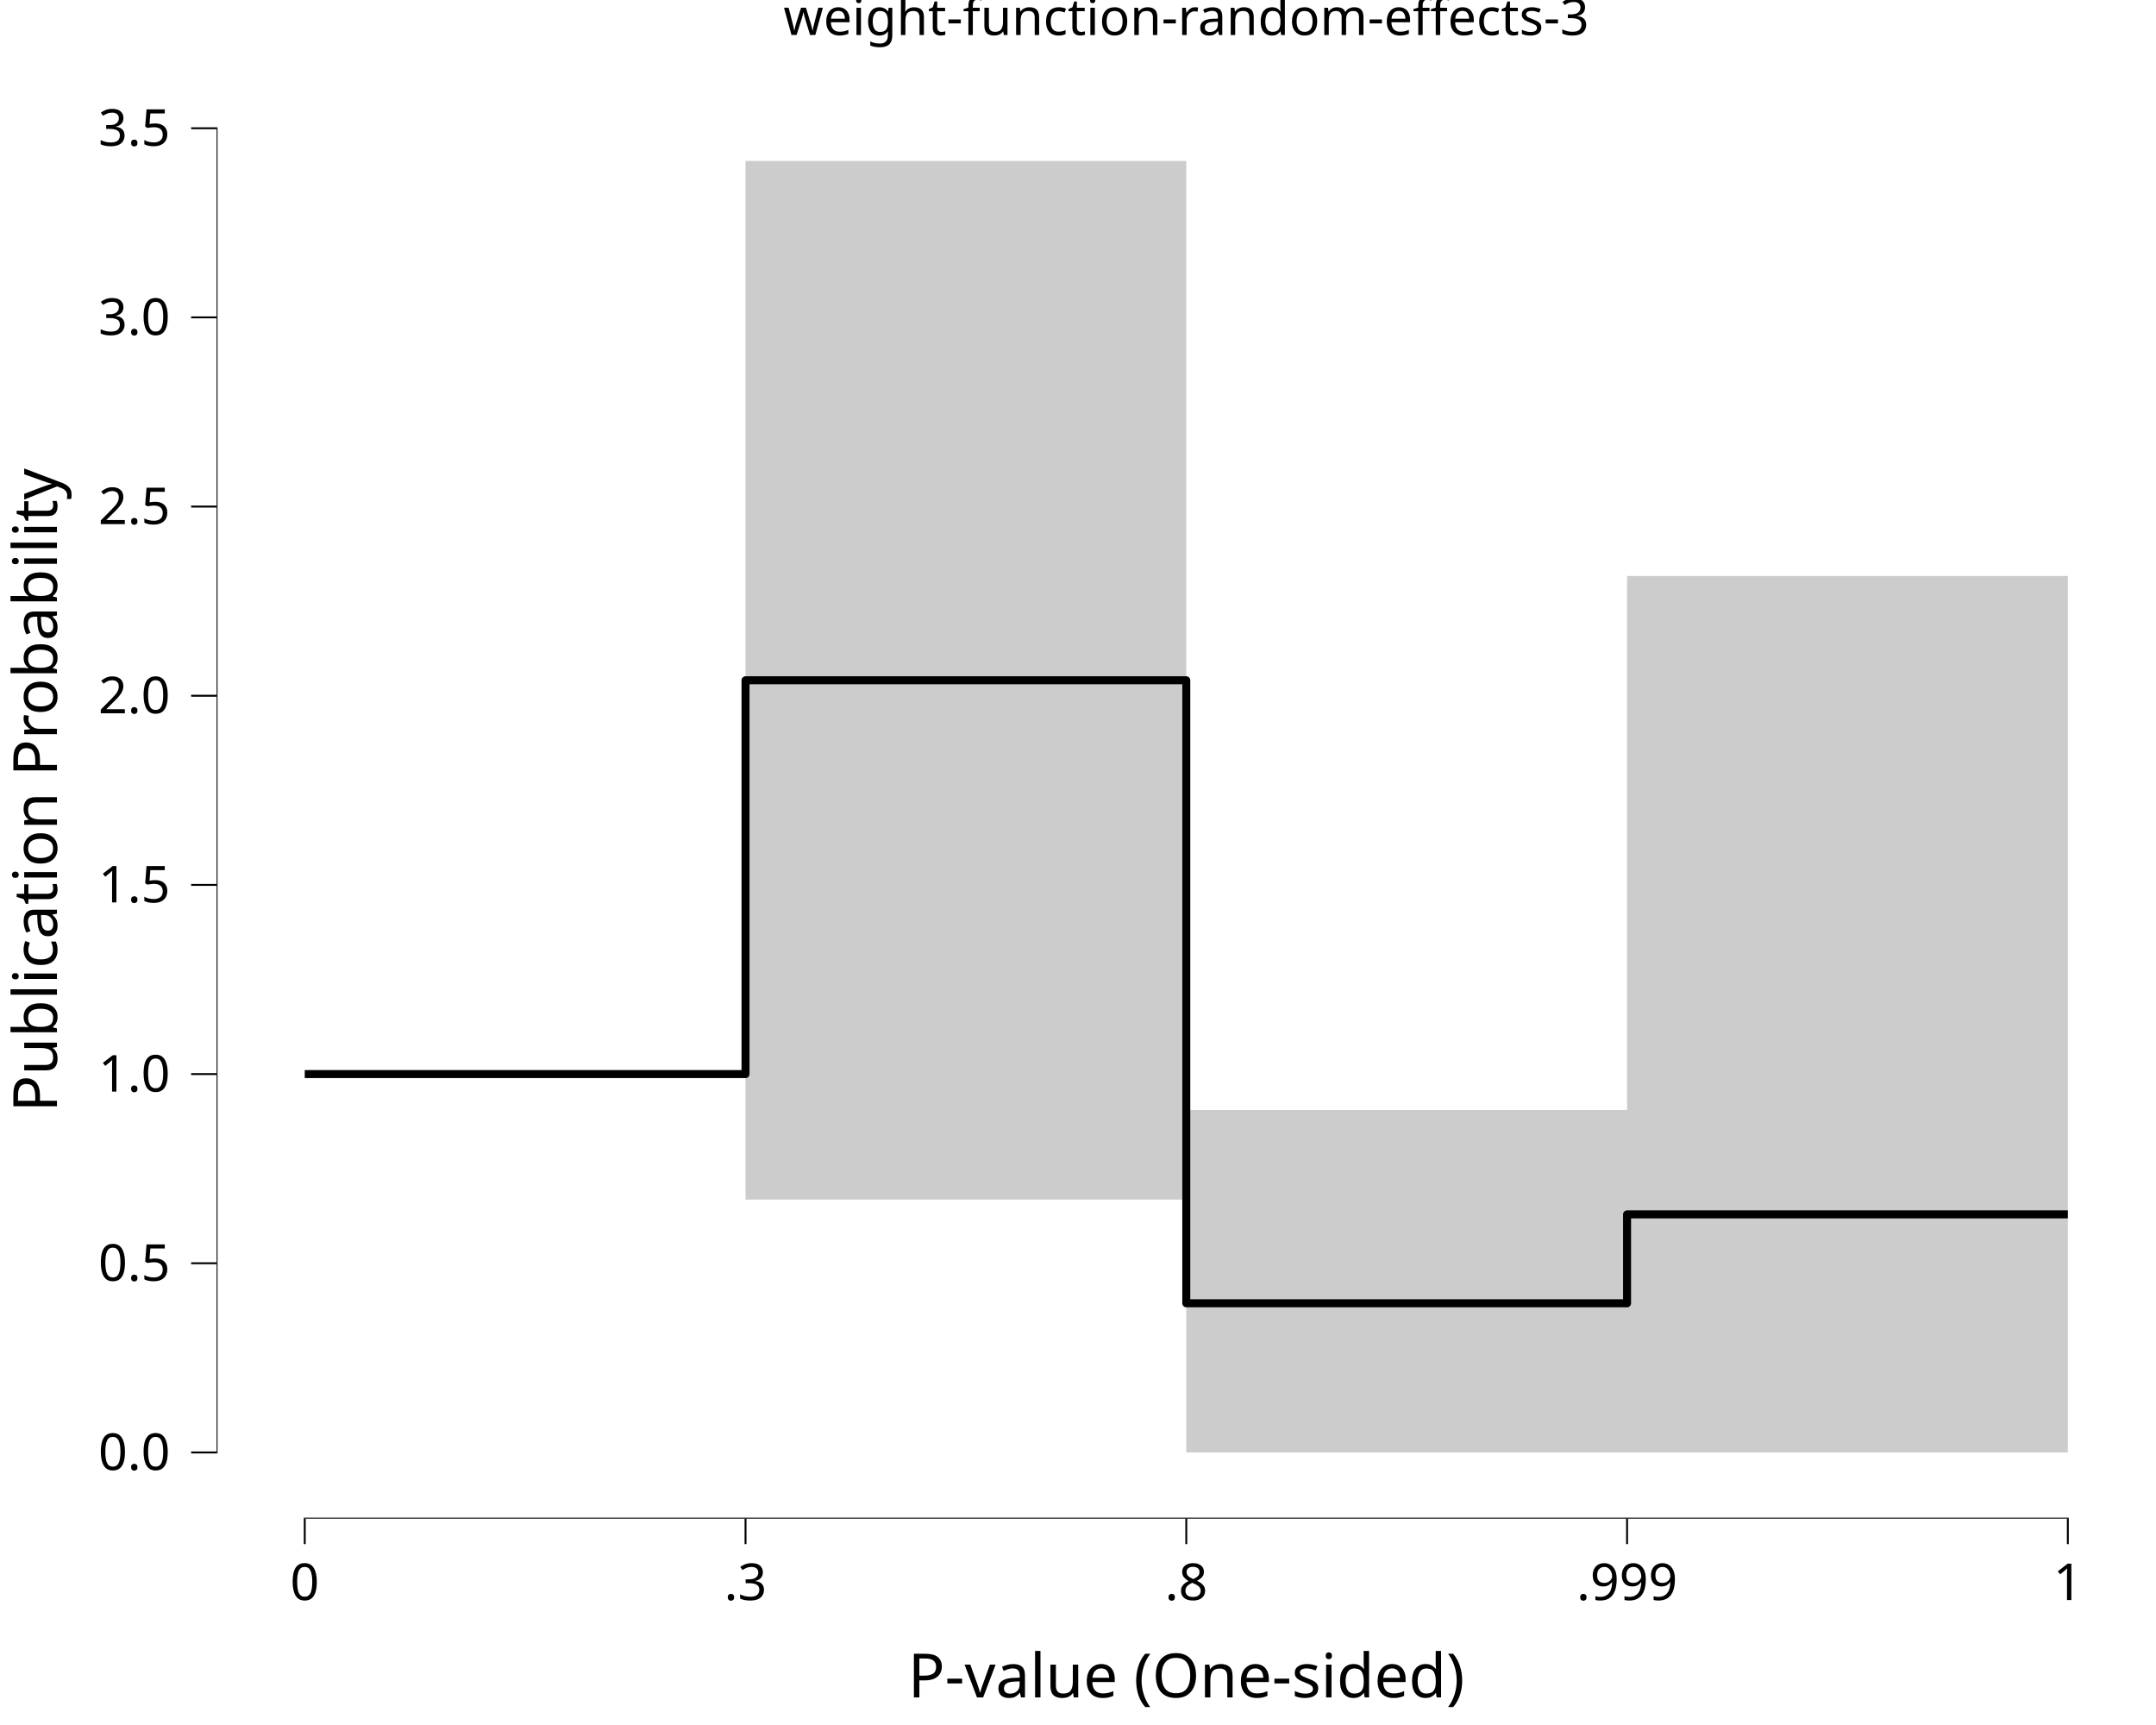
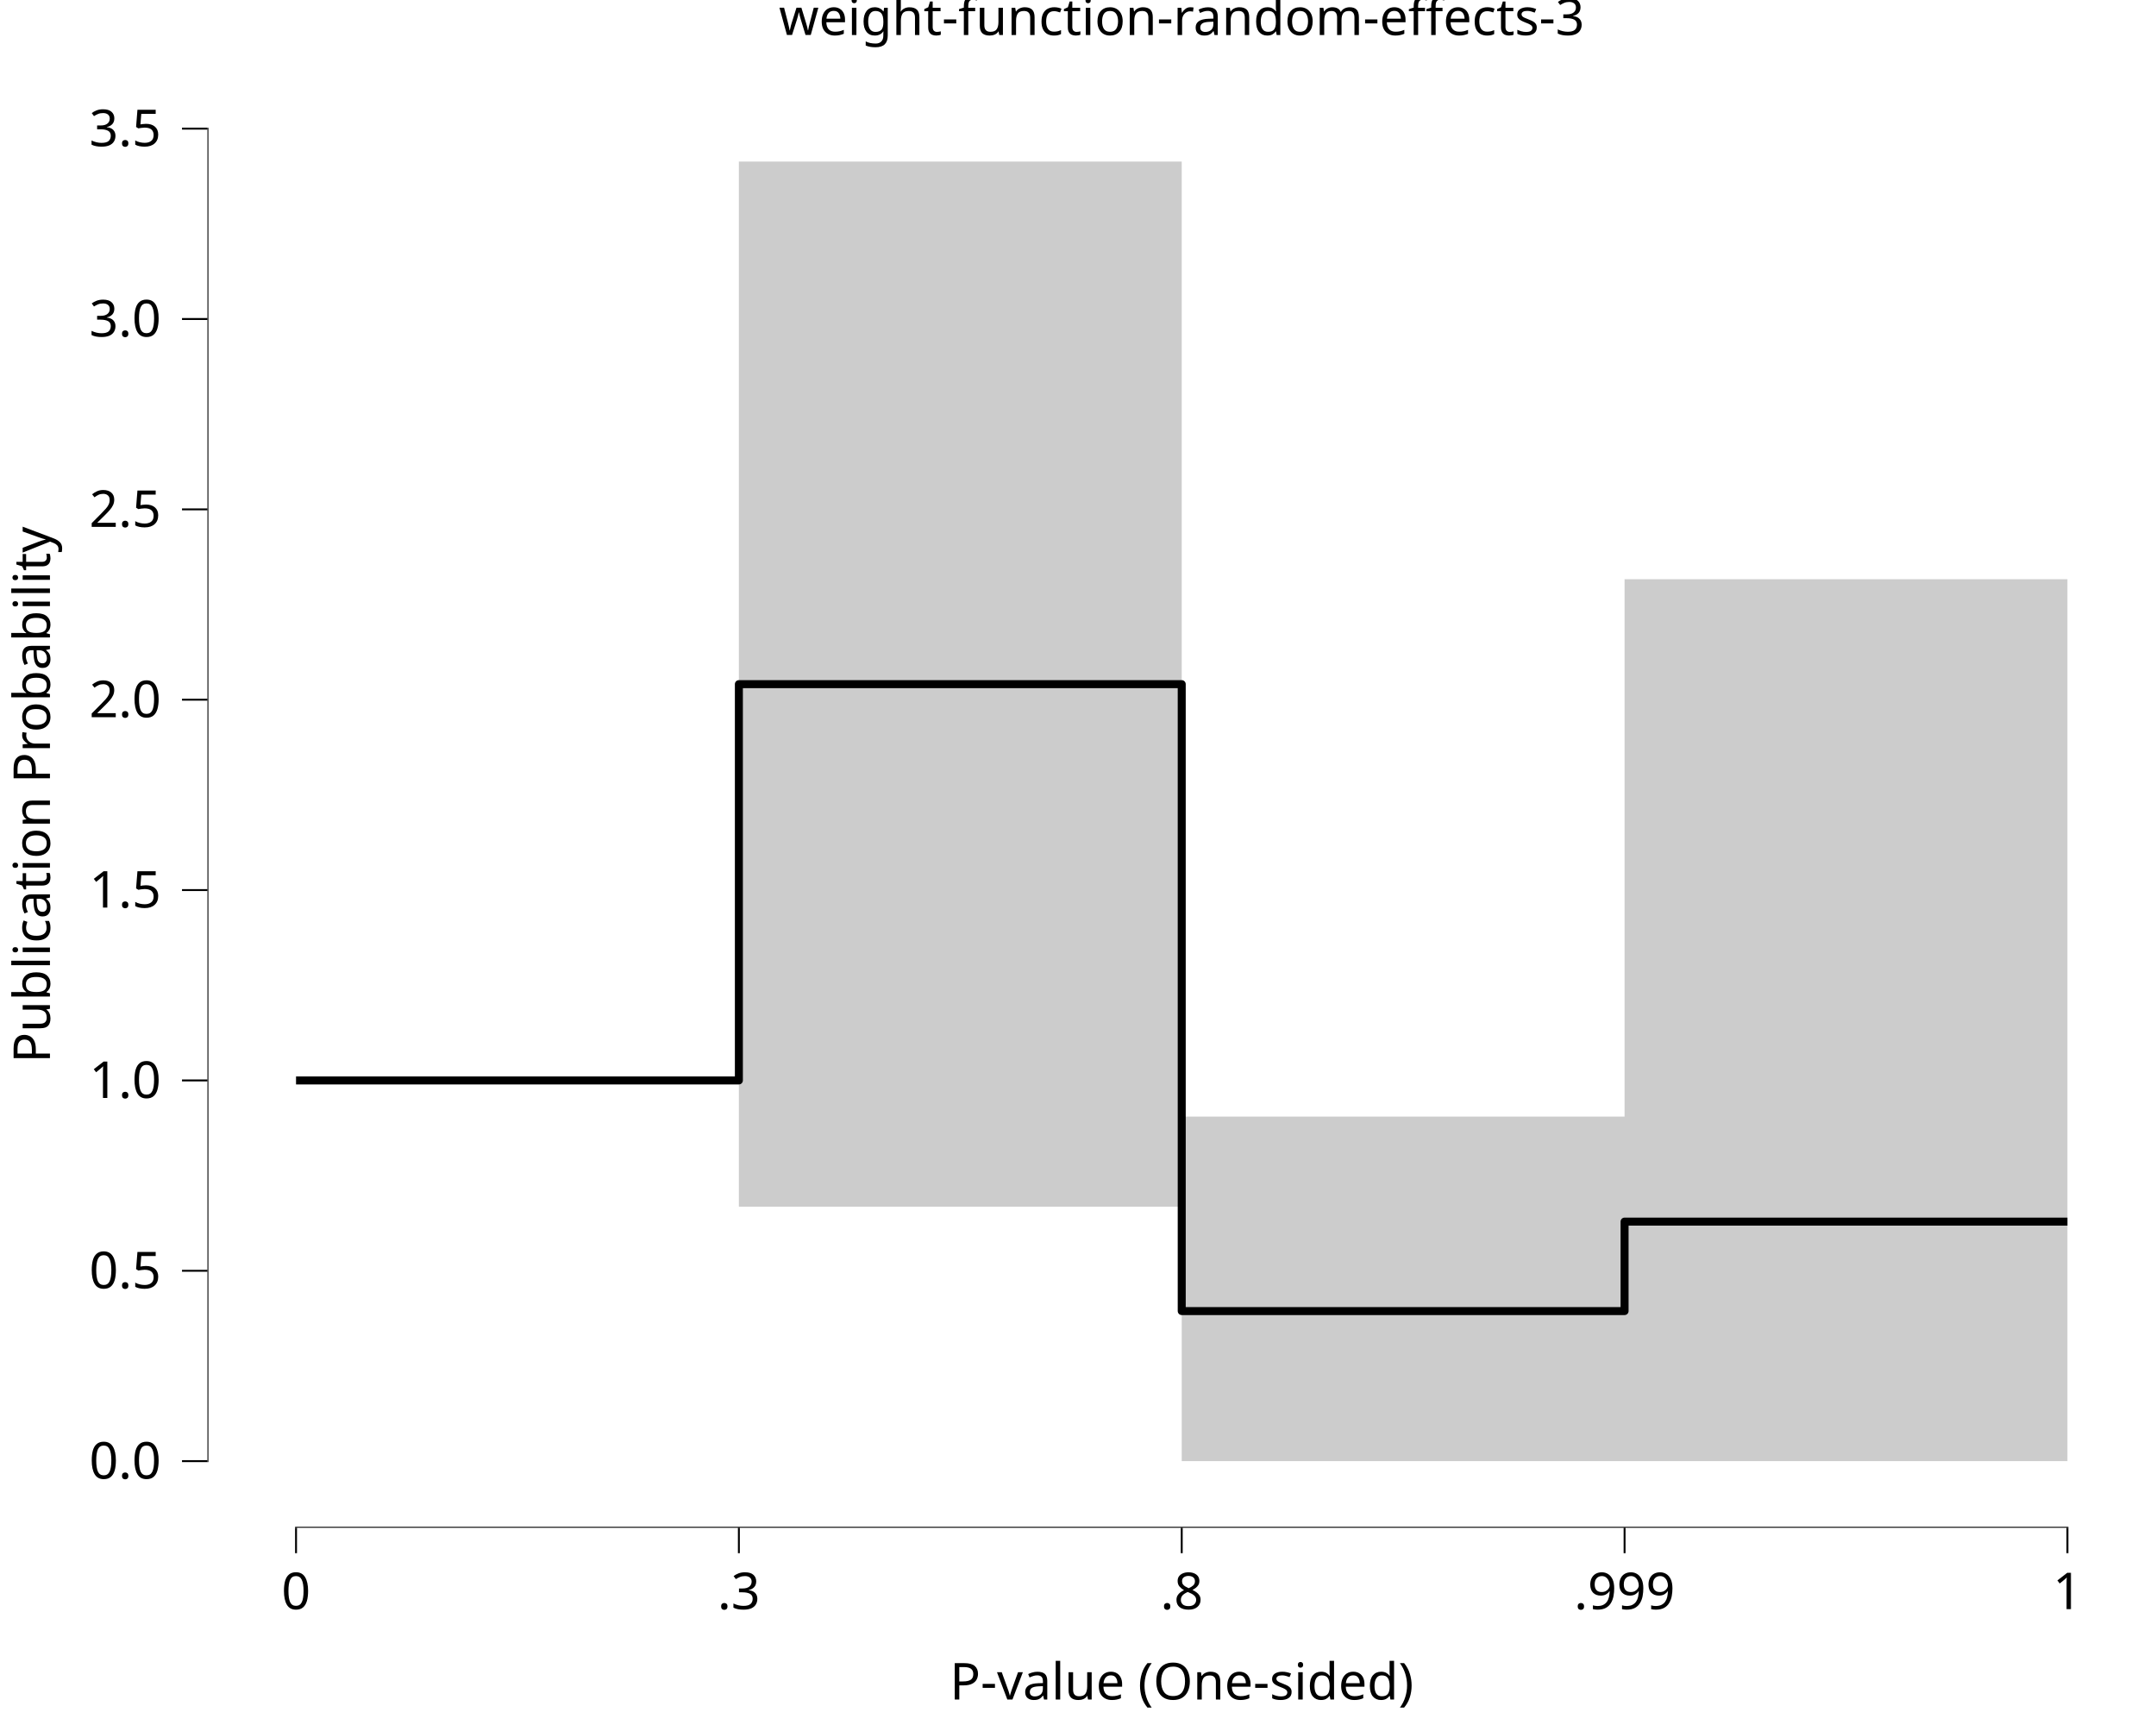
<svg xmlns="http://www.w3.org/2000/svg" class="svglite" data-engine-version="2.0" width="720.00pt" height="576.00pt" viewBox="0 0 720.00 576.00">
  <defs>
    <style type="text/css">
    .svglite line, .svglite polyline, .svglite polygon, .svglite path, .svglite rect, .svglite circle {
      fill: none;
      stroke: #000000;
      stroke-linecap: round;
      stroke-linejoin: round;
      stroke-miterlimit: 10.00;
    }
  </style>
  </defs>
  <rect width="100%" height="100%" style="stroke: none; fill: #FFFFFF;" />
  <defs>
    <clipPath id="cpMC4wMHw3MjAuMDB8MC4wMHw1NzYuMDA=">
      <rect x="0.00" y="0.00" width="720.00" height="576.00" />
    </clipPath>
  </defs>
  <g clip-path="url(#cpMC4wMHw3MjAuMDB8MC4wMHw1NzYuMDA=)">
    <rect x="0.00" y="0.00" width="720.00" height="576.00" style="stroke-width: 10.67; stroke: none;" />
  </g>
  <defs>
-     <clipPath id="cpNzIuMzN8NzIwLjAwfDIwLjcxfDUwNy4wOQ==">
-       <rect x="72.33" y="20.71" width="647.67" height="486.39" />
+     <clipPath id="cpNjkuMjh8NzIwLjAwfDIwLjcxfDUxMC4xNA==">
+       <rect x="69.28" y="20.71" width="650.72" height="489.43" />
    </clipPath>
  </defs>
-   <g clip-path="url(#cpNzIuMzN8NzIwLjAwfDIwLjcxfDUwNy4wOQ==)">
-     <rect x="72.33" y="20.71" width="647.67" height="486.39" style="stroke-width: 10.67; stroke: none;" />
-     <polygon points="101.77,358.65 248.97,358.65 248.97,400.56 396.16,400.56 396.16,484.99 543.36,484.99 543.36,484.99 690.56,484.99 690.56,192.33 543.36,192.33 543.36,370.65 396.16,370.65 396.16,53.74 248.97,53.74 248.97,358.65 101.77,358.65 " style="stroke-width: 1.07; stroke: none; fill: #CCCCCC;" />
-     <polyline points="101.77,358.65 248.97,358.65 248.97,227.15 396.16,227.15 396.16,435.18 543.36,435.18 543.36,405.50 690.56,405.50 " style="stroke-width: 2.67; stroke-linecap: butt;" />
-     <line x1="101.45" y1="507.09" x2="690.88" y2="507.09" style="stroke-width: 0.64; stroke-linecap: butt;" />
-     <line x1="72.33" y1="485.30" x2="72.33" y2="42.50" style="stroke-width: 0.64; stroke-linecap: butt;" />
-     <rect x="72.33" y="20.71" width="647.67" height="486.39" style="stroke-width: 0.00; stroke: none;" />
+   <g clip-path="url(#cpNjkuMjh8NzIwLjAwfDIwLjcxfDUxMC4xNA==)">
+     <rect x="69.28" y="20.71" width="650.72" height="489.43" style="stroke-width: 10.67; stroke: none;" />
+     <polygon points="98.86,360.77 246.75,360.77 246.75,402.94 394.64,402.94 394.64,487.89 542.53,487.89 542.53,487.89 690.42,487.89 690.42,193.41 542.53,193.41 542.53,372.84 394.64,372.84 394.64,53.95 246.75,53.95 246.75,360.77 98.86,360.77 " style="stroke-width: 1.07; stroke: none; fill: #CCCCCC;" />
+     <polyline points="98.86,360.77 246.75,360.77 246.75,228.45 394.64,228.45 394.64,437.78 542.53,437.78 542.53,407.91 690.42,407.91 " style="stroke-width: 2.67; stroke-linecap: butt;" />
+     <line x1="98.54" y1="510.14" x2="690.74" y2="510.14" style="stroke-width: 0.64; stroke-linecap: butt;" />
+     <line x1="69.28" y1="488.21" x2="69.28" y2="42.64" style="stroke-width: 0.64; stroke-linecap: butt;" />
+     <rect x="69.28" y="20.71" width="650.72" height="489.43" style="stroke-width: 0.00; stroke: none;" />
  </g>
  <g clip-path="url(#cpMC4wMHw3MjAuMDB8MC4wMHw1NzYuMDA=)">
-     <polyline points="72.33,507.09 72.33,20.71 " style="stroke-width: 0.00; stroke: none; stroke-linecap: butt;" />
-     <text x="56.85" y="490.84" text-anchor="end" style="font-size: 17.00px; font-family: sans;" textLength="23.63px" lengthAdjust="spacingAndGlyphs">0.0</text>
-     <text x="56.85" y="427.67" text-anchor="end" style="font-size: 17.00px; font-family: sans;" textLength="23.63px" lengthAdjust="spacingAndGlyphs">0.5</text>
-     <text x="56.85" y="364.50" text-anchor="end" style="font-size: 17.00px; font-family: sans;" textLength="23.63px" lengthAdjust="spacingAndGlyphs">1.0</text>
-     <text x="56.85" y="301.33" text-anchor="end" style="font-size: 17.00px; font-family: sans;" textLength="23.63px" lengthAdjust="spacingAndGlyphs">1.5</text>
-     <text x="56.85" y="238.17" text-anchor="end" style="font-size: 17.00px; font-family: sans;" textLength="23.63px" lengthAdjust="spacingAndGlyphs">2.0</text>
-     <text x="56.85" y="175.00" text-anchor="end" style="font-size: 17.00px; font-family: sans;" textLength="23.63px" lengthAdjust="spacingAndGlyphs">2.5</text>
-     <text x="56.85" y="111.83" text-anchor="end" style="font-size: 17.00px; font-family: sans;" textLength="23.63px" lengthAdjust="spacingAndGlyphs">3.0</text>
-     <text x="56.85" y="48.67" text-anchor="end" style="font-size: 17.00px; font-family: sans;" textLength="23.63px" lengthAdjust="spacingAndGlyphs">3.5</text>
-     <polyline points="63.83,484.99 72.33,484.99 " style="stroke-width: 0.64; stroke-linecap: butt;" />
-     <polyline points="63.83,421.82 72.33,421.82 " style="stroke-width: 0.64; stroke-linecap: butt;" />
-     <polyline points="63.83,358.65 72.33,358.65 " style="stroke-width: 0.64; stroke-linecap: butt;" />
-     <polyline points="63.83,295.48 72.33,295.48 " style="stroke-width: 0.64; stroke-linecap: butt;" />
-     <polyline points="63.83,232.32 72.33,232.32 " style="stroke-width: 0.64; stroke-linecap: butt;" />
-     <polyline points="63.83,169.15 72.33,169.15 " style="stroke-width: 0.64; stroke-linecap: butt;" />
-     <polyline points="63.83,105.98 72.33,105.98 " style="stroke-width: 0.64; stroke-linecap: butt;" />
-     <polyline points="63.83,42.82 72.33,42.82 " style="stroke-width: 0.64; stroke-linecap: butt;" />
-     <polyline points="72.33,507.09 720.00,507.09 " style="stroke-width: 0.00; stroke: none; stroke-linecap: butt;" />
-     <polyline points="101.77,515.60 101.77,507.09 " style="stroke-width: 0.64; stroke-linecap: butt;" />
-     <polyline points="248.97,515.60 248.97,507.09 " style="stroke-width: 0.64; stroke-linecap: butt;" />
-     <polyline points="396.16,515.60 396.16,507.09 " style="stroke-width: 0.64; stroke-linecap: butt;" />
-     <polyline points="543.36,515.60 543.36,507.09 " style="stroke-width: 0.64; stroke-linecap: butt;" />
-     <polyline points="690.56,515.60 690.56,507.09 " style="stroke-width: 0.64; stroke-linecap: butt;" />
-     <text x="101.77" y="534.27" text-anchor="middle" style="font-size: 17.00px; font-family: sans;" textLength="9.46px" lengthAdjust="spacingAndGlyphs">0</text>
-     <text x="248.97" y="534.27" text-anchor="middle" style="font-size: 17.00px; font-family: sans;" textLength="14.18px" lengthAdjust="spacingAndGlyphs">.3</text>
-     <text x="396.16" y="534.27" text-anchor="middle" style="font-size: 17.00px; font-family: sans;" textLength="14.18px" lengthAdjust="spacingAndGlyphs">.8</text>
-     <text x="543.36" y="534.27" text-anchor="middle" style="font-size: 17.00px; font-family: sans;" textLength="33.09px" lengthAdjust="spacingAndGlyphs">.999</text>
-     <text x="690.56" y="534.27" text-anchor="middle" style="font-size: 17.00px; font-family: sans;" textLength="9.46px" lengthAdjust="spacingAndGlyphs">1</text>
-     <text x="396.16" y="566.78" text-anchor="middle" style="font-size: 20.40px; font-family: sans;" textLength="182.57px" lengthAdjust="spacingAndGlyphs">P-value (One-sided)</text>
-     <text transform="translate(19.02,263.90) rotate(-90)" text-anchor="middle" style="font-size: 20.40px; font-family: sans;" textLength="200.72px" lengthAdjust="spacingAndGlyphs">Publication Probability</text>
-     <text x="396.16" y="11.70" text-anchor="middle" style="font-size: 17.00px; font-family: sans;" textLength="248.53px" lengthAdjust="spacingAndGlyphs">weight-function-random-effects-3</text>
+     <polyline points="69.28,510.14 69.28,20.71 " style="stroke-width: 0.00; stroke: none; stroke-linecap: butt;" />
+     <text x="53.81" y="493.74" text-anchor="end" style="font-size: 17.00px; font-family: sans;" textLength="23.63px" lengthAdjust="spacingAndGlyphs">0.0</text>
+     <text x="53.81" y="430.18" text-anchor="end" style="font-size: 17.00px; font-family: sans;" textLength="23.63px" lengthAdjust="spacingAndGlyphs">0.5</text>
+     <text x="53.81" y="366.62" text-anchor="end" style="font-size: 17.00px; font-family: sans;" textLength="23.63px" lengthAdjust="spacingAndGlyphs">1.0</text>
+     <text x="53.81" y="303.05" text-anchor="end" style="font-size: 17.00px; font-family: sans;" textLength="23.63px" lengthAdjust="spacingAndGlyphs">1.5</text>
+     <text x="53.81" y="239.49" text-anchor="end" style="font-size: 17.00px; font-family: sans;" textLength="23.63px" lengthAdjust="spacingAndGlyphs">2.0</text>
+     <text x="53.81" y="175.93" text-anchor="end" style="font-size: 17.00px; font-family: sans;" textLength="23.63px" lengthAdjust="spacingAndGlyphs">2.5</text>
+     <text x="53.81" y="112.37" text-anchor="end" style="font-size: 17.00px; font-family: sans;" textLength="23.63px" lengthAdjust="spacingAndGlyphs">3.0</text>
+     <text x="53.81" y="48.80" text-anchor="end" style="font-size: 17.00px; font-family: sans;" textLength="23.63px" lengthAdjust="spacingAndGlyphs">3.5</text>
+     <polyline points="60.78,487.89 69.28,487.89 " style="stroke-width: 0.64; stroke-linecap: butt;" />
+     <polyline points="60.78,424.33 69.28,424.33 " style="stroke-width: 0.64; stroke-linecap: butt;" />
+     <polyline points="60.78,360.77 69.28,360.77 " style="stroke-width: 0.64; stroke-linecap: butt;" />
+     <polyline points="60.78,297.21 69.28,297.21 " style="stroke-width: 0.64; stroke-linecap: butt;" />
+     <polyline points="60.78,233.64 69.28,233.64 " style="stroke-width: 0.64; stroke-linecap: butt;" />
+     <polyline points="60.78,170.08 69.28,170.08 " style="stroke-width: 0.64; stroke-linecap: butt;" />
+     <polyline points="60.78,106.52 69.28,106.52 " style="stroke-width: 0.64; stroke-linecap: butt;" />
+     <polyline points="60.78,42.95 69.28,42.95 " style="stroke-width: 0.64; stroke-linecap: butt;" />
+     <polyline points="69.28,510.14 720.00,510.14 " style="stroke-width: 0.00; stroke: none; stroke-linecap: butt;" />
+     <polyline points="98.86,518.64 98.86,510.14 " style="stroke-width: 0.64; stroke-linecap: butt;" />
+     <polyline points="246.75,518.64 246.75,510.14 " style="stroke-width: 0.64; stroke-linecap: butt;" />
+     <polyline points="394.64,518.64 394.64,510.14 " style="stroke-width: 0.64; stroke-linecap: butt;" />
+     <polyline points="542.53,518.64 542.53,510.14 " style="stroke-width: 0.64; stroke-linecap: butt;" />
+     <polyline points="690.42,518.64 690.42,510.14 " style="stroke-width: 0.64; stroke-linecap: butt;" />
+     <text x="98.86" y="537.32" text-anchor="middle" style="font-size: 17.00px; font-family: sans;" textLength="9.46px" lengthAdjust="spacingAndGlyphs">0</text>
+     <text x="246.75" y="537.32" text-anchor="middle" style="font-size: 17.00px; font-family: sans;" textLength="14.18px" lengthAdjust="spacingAndGlyphs">.3</text>
+     <text x="394.64" y="537.32" text-anchor="middle" style="font-size: 17.00px; font-family: sans;" textLength="14.18px" lengthAdjust="spacingAndGlyphs">.8</text>
+     <text x="542.53" y="537.32" text-anchor="middle" style="font-size: 17.00px; font-family: sans;" textLength="33.09px" lengthAdjust="spacingAndGlyphs">.999</text>
+     <text x="690.42" y="537.32" text-anchor="middle" style="font-size: 17.00px; font-family: sans;" textLength="9.46px" lengthAdjust="spacingAndGlyphs">1</text>
+     <text x="394.64" y="567.49" text-anchor="middle" style="font-size: 17.00px; font-family: sans;" textLength="152.14px" lengthAdjust="spacingAndGlyphs">P-value (One-sided)</text>
+     <text transform="translate(16.68,265.42) rotate(-90)" text-anchor="middle" style="font-size: 17.00px; font-family: sans;" textLength="167.27px" lengthAdjust="spacingAndGlyphs">Publication Probability</text>
+     <text x="394.64" y="11.70" text-anchor="middle" style="font-size: 17.00px; font-family: sans;" textLength="248.53px" lengthAdjust="spacingAndGlyphs">weight-function-random-effects-3</text>
  </g>
</svg>
